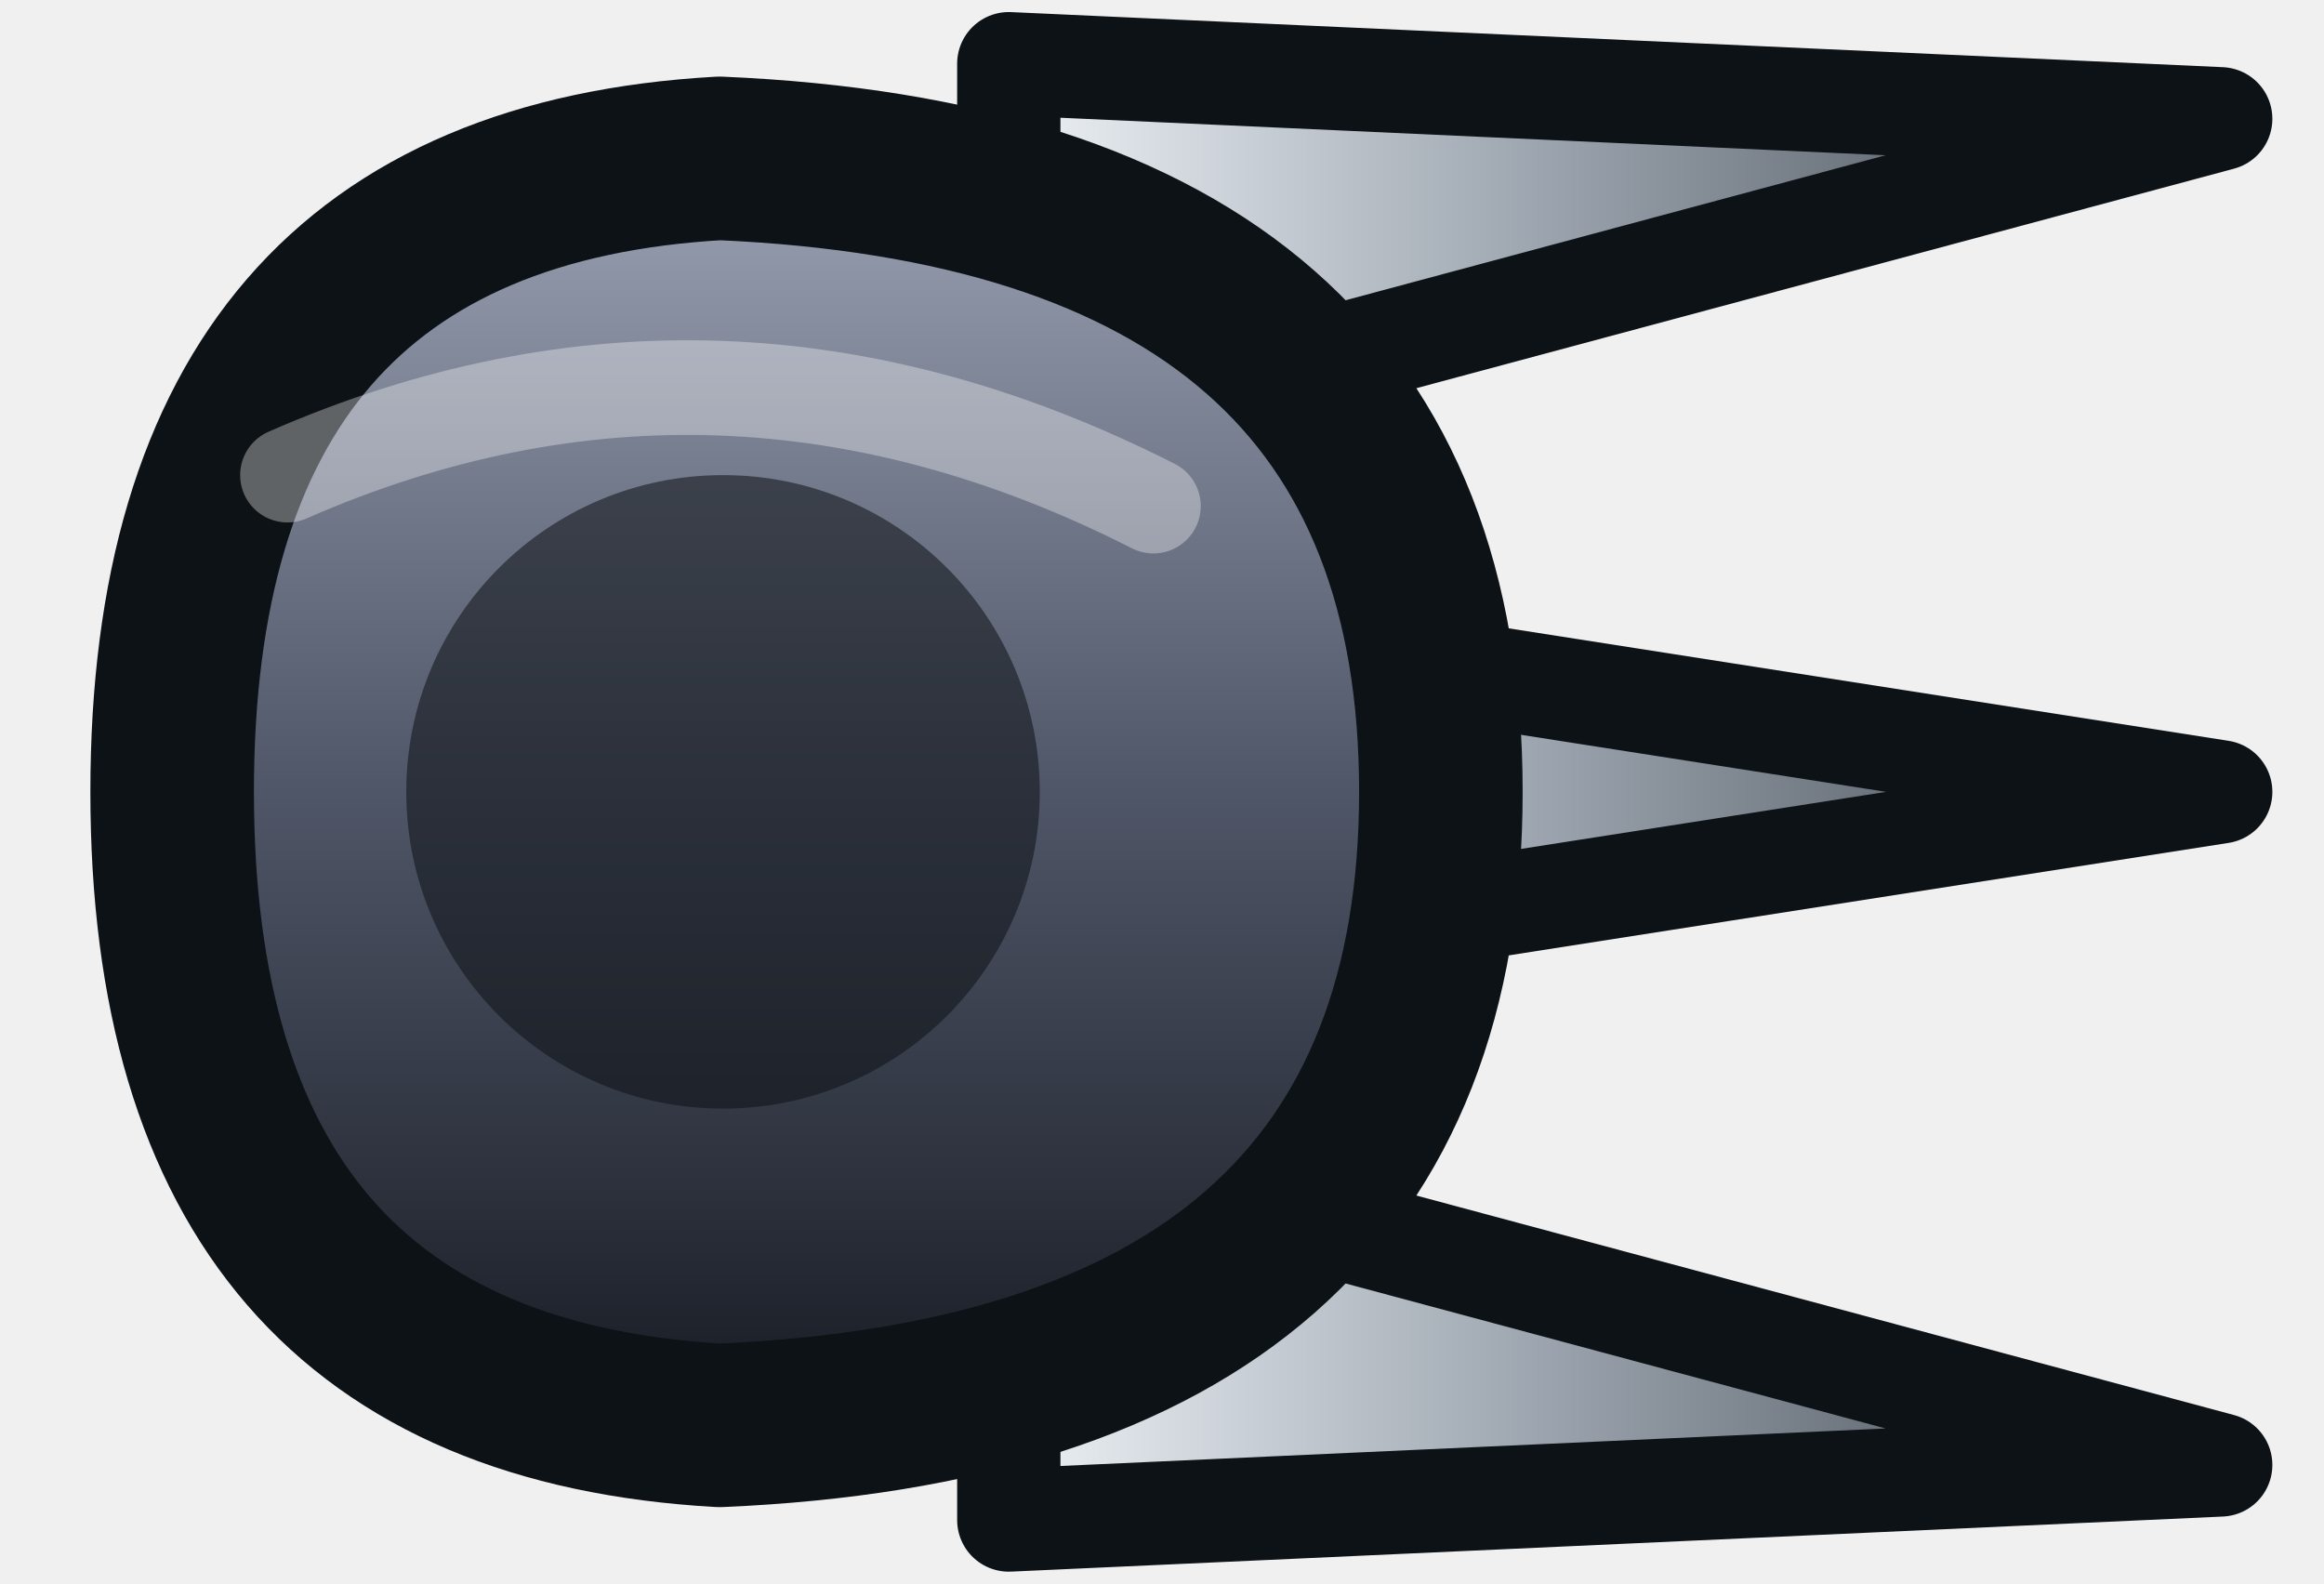
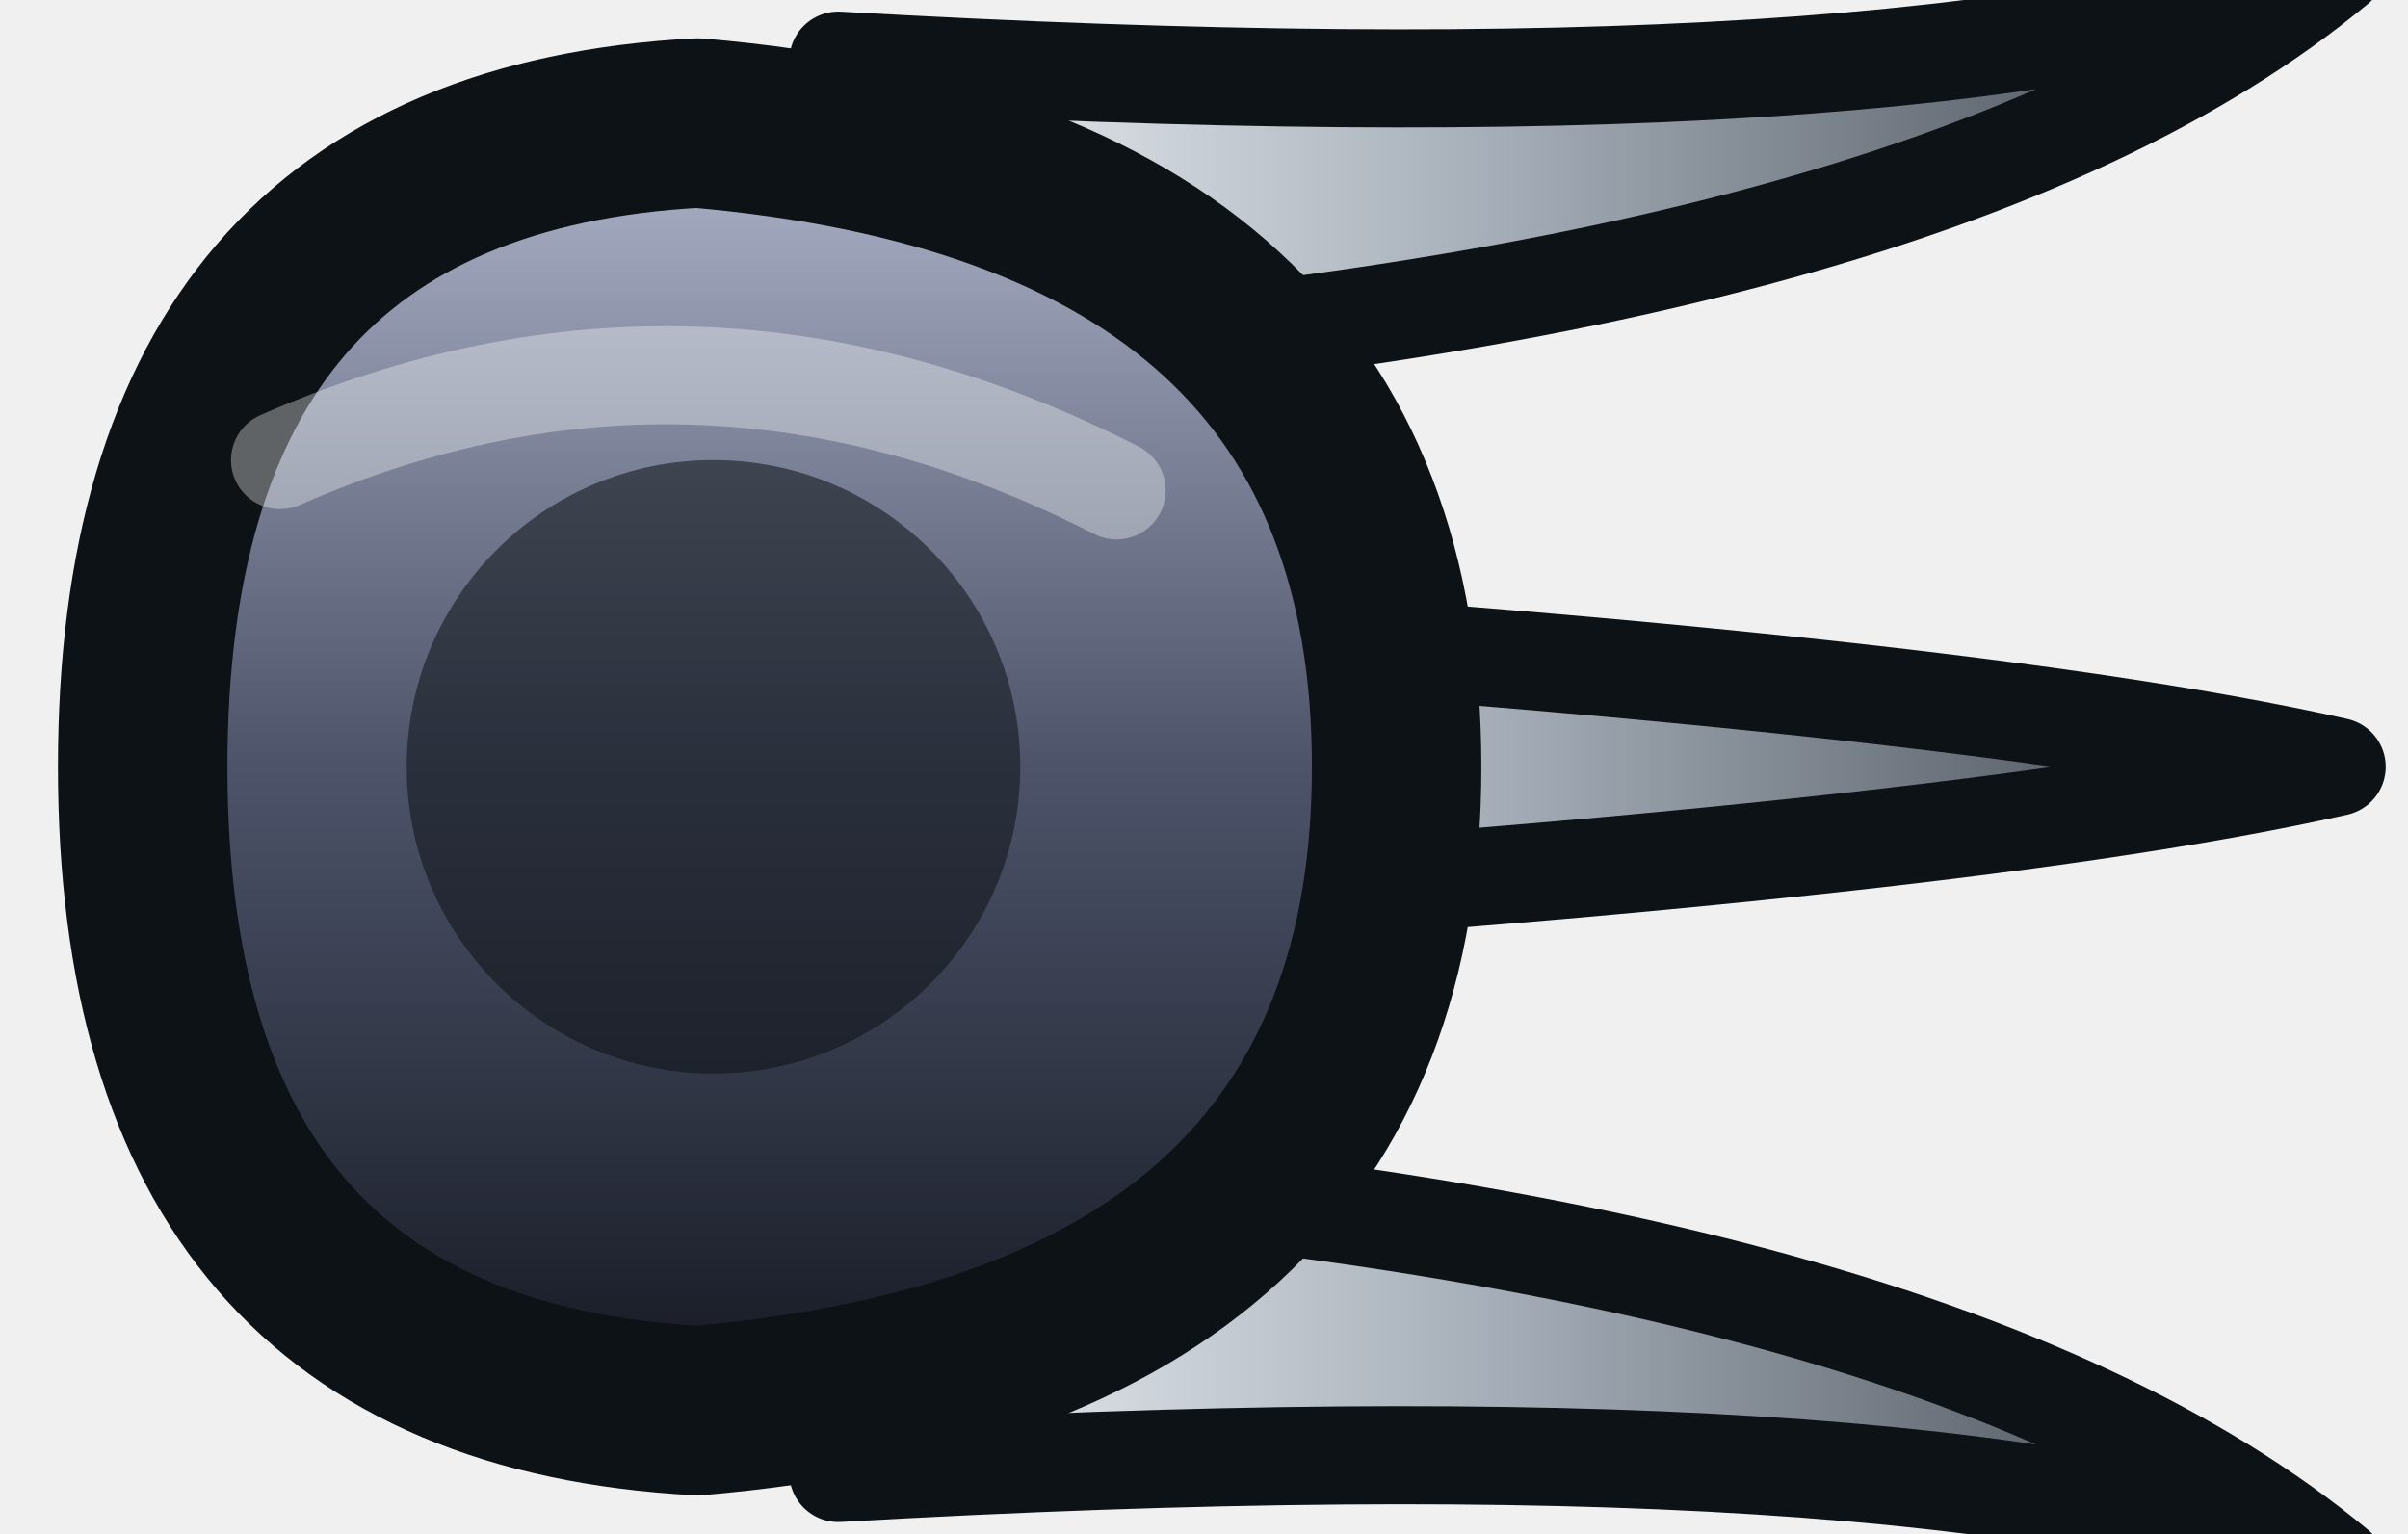
- <svg xmlns="http://www.w3.org/2000/svg" width="13.5" height="9.2" viewBox="0 0 13.5 9.2">
+ <svg xmlns="http://www.w3.org/2000/svg" width="13.5" height="8.6" viewBox="0 0 13.5 8.6">
  <defs>
    <linearGradient id="pad" x1="0" y1="0" x2="0" y2="1">
-       <stop offset="0" stop-color="#9aa1b3" />
-       <stop offset="0.5" stop-color="#4f5667" />
-       <stop offset="1" stop-color="#171a22" />
+       <stop offset="0" stop-color="#aeb5ca" />
+       <stop offset="0.5" stop-color="#4d546a" />
+       <stop offset="1" stop-color="#141720" />
    </linearGradient>
    <linearGradient id="claw" x1="0" y1="0" x2="1" y2="0">
-       <stop offset="0" stop-color="#eef2f6" />
-       <stop offset="0.45" stop-color="#9aa3ad" />
+       <stop offset="0" stop-color="#f2f5f8" />
+       <stop offset="0.45" stop-color="#a3acb6" />
      <stop offset="1" stop-color="#3a4048" />
    </linearGradient>
  </defs>
-   <path d="M5.86 0.37L12.9 0.69L5.86 2.58Z" fill="url(#claw)" stroke="#0d1217" stroke-width=".6" stroke-linejoin="round" />
-   <path d="M5.86 3.5L12.9 4.6L5.86 5.7Z" fill="url(#claw)" stroke="#0d1217" stroke-width=".6" stroke-linejoin="round" />
-   <path d="M5.86 6.62L12.9 8.51L5.86 8.83Z" fill="url(#claw)" stroke="#0d1217" stroke-width=".6" stroke-linejoin="round" />
-   <path d="M1 4.6Q1 1.1 4.18 0.92Q8.37 1.1 8.37 4.6Q8.37 8.1 4.18 8.28Q1 8.1 1 4.6Z" fill="url(#pad)" stroke="#0d1217" stroke-width=".95" stroke-linejoin="round" />
-   <path d="M1.67 2.76Q4.18 1.66 6.7 2.94" fill="none" stroke="#ffffff" stroke-opacity=".34" stroke-width=".55" stroke-linecap="round" />
-   <circle cx="4.2" cy="4.6" r="1.84" fill="#0d1217" fill-opacity=".55" />
+   <path d="M4.7 0.34Q10.8 0.69 13.1 -0.19Q10.8 1.72 4.7 2.06Z" fill="url(#claw)" stroke="#0d1217" stroke-width=".55" stroke-linejoin="round" />
+   <path d="M4.7 3.44Q10.8 3.78 13.1 4.3Q10.8 4.82 4.7 5.16Z" fill="url(#claw)" stroke="#0d1217" stroke-width=".55" stroke-linejoin="round" />
+   <path d="M4.7 6.54Q10.8 6.88 13.1 8.79Q10.8 7.91 4.7 8.26Z" fill="url(#claw)" stroke="#0d1217" stroke-width=".55" stroke-linejoin="round" />
+   <path d="M0.8 4.3Q0.8 0.86 3.91 0.69Q7.83 1.03 7.83 4.3Q7.83 7.57 3.91 7.91Q0.8 7.74 0.8 4.3Z" fill="url(#pad)" stroke="#0d1217" stroke-width=".95" stroke-linejoin="round" />
+   <path d="M1.57 2.58Q3.91 1.55 6.26 2.75" fill="none" stroke="#ffffff" stroke-opacity=".34" stroke-width=".55" stroke-linecap="round" />
+   <circle cx="4" cy="4.3" r="1.72" fill="#0d1217" fill-opacity=".55" />
</svg>
